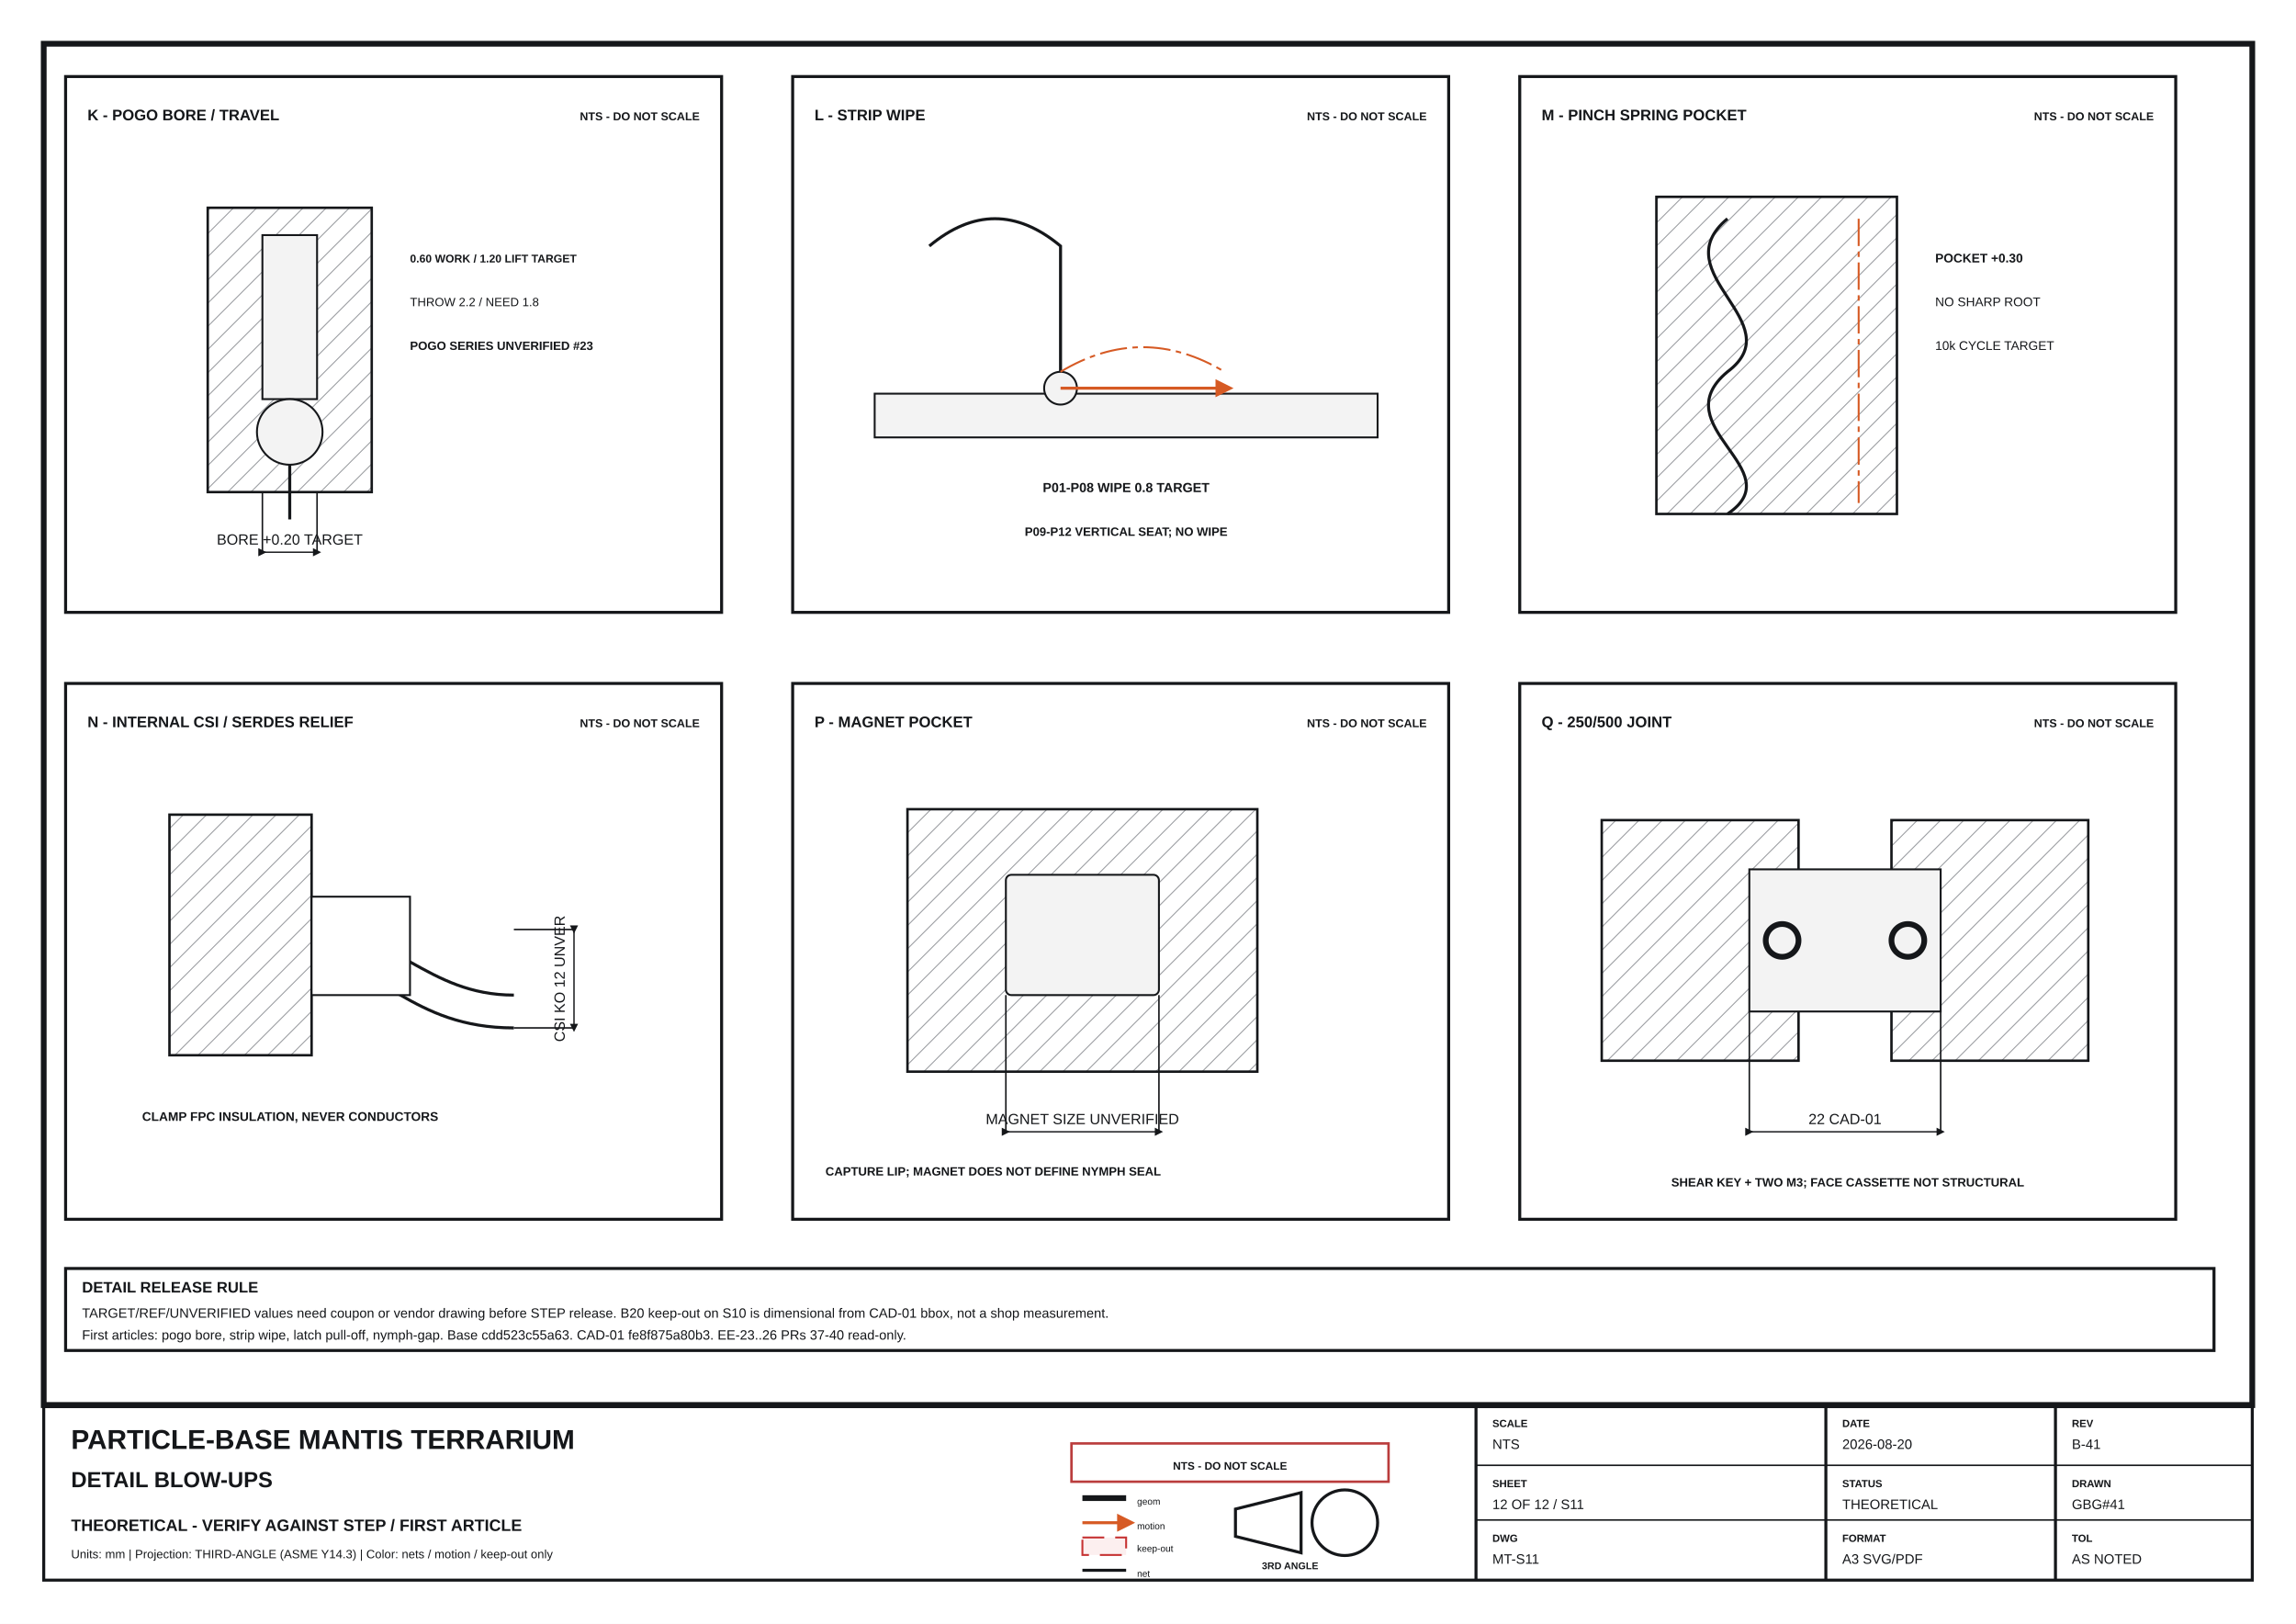
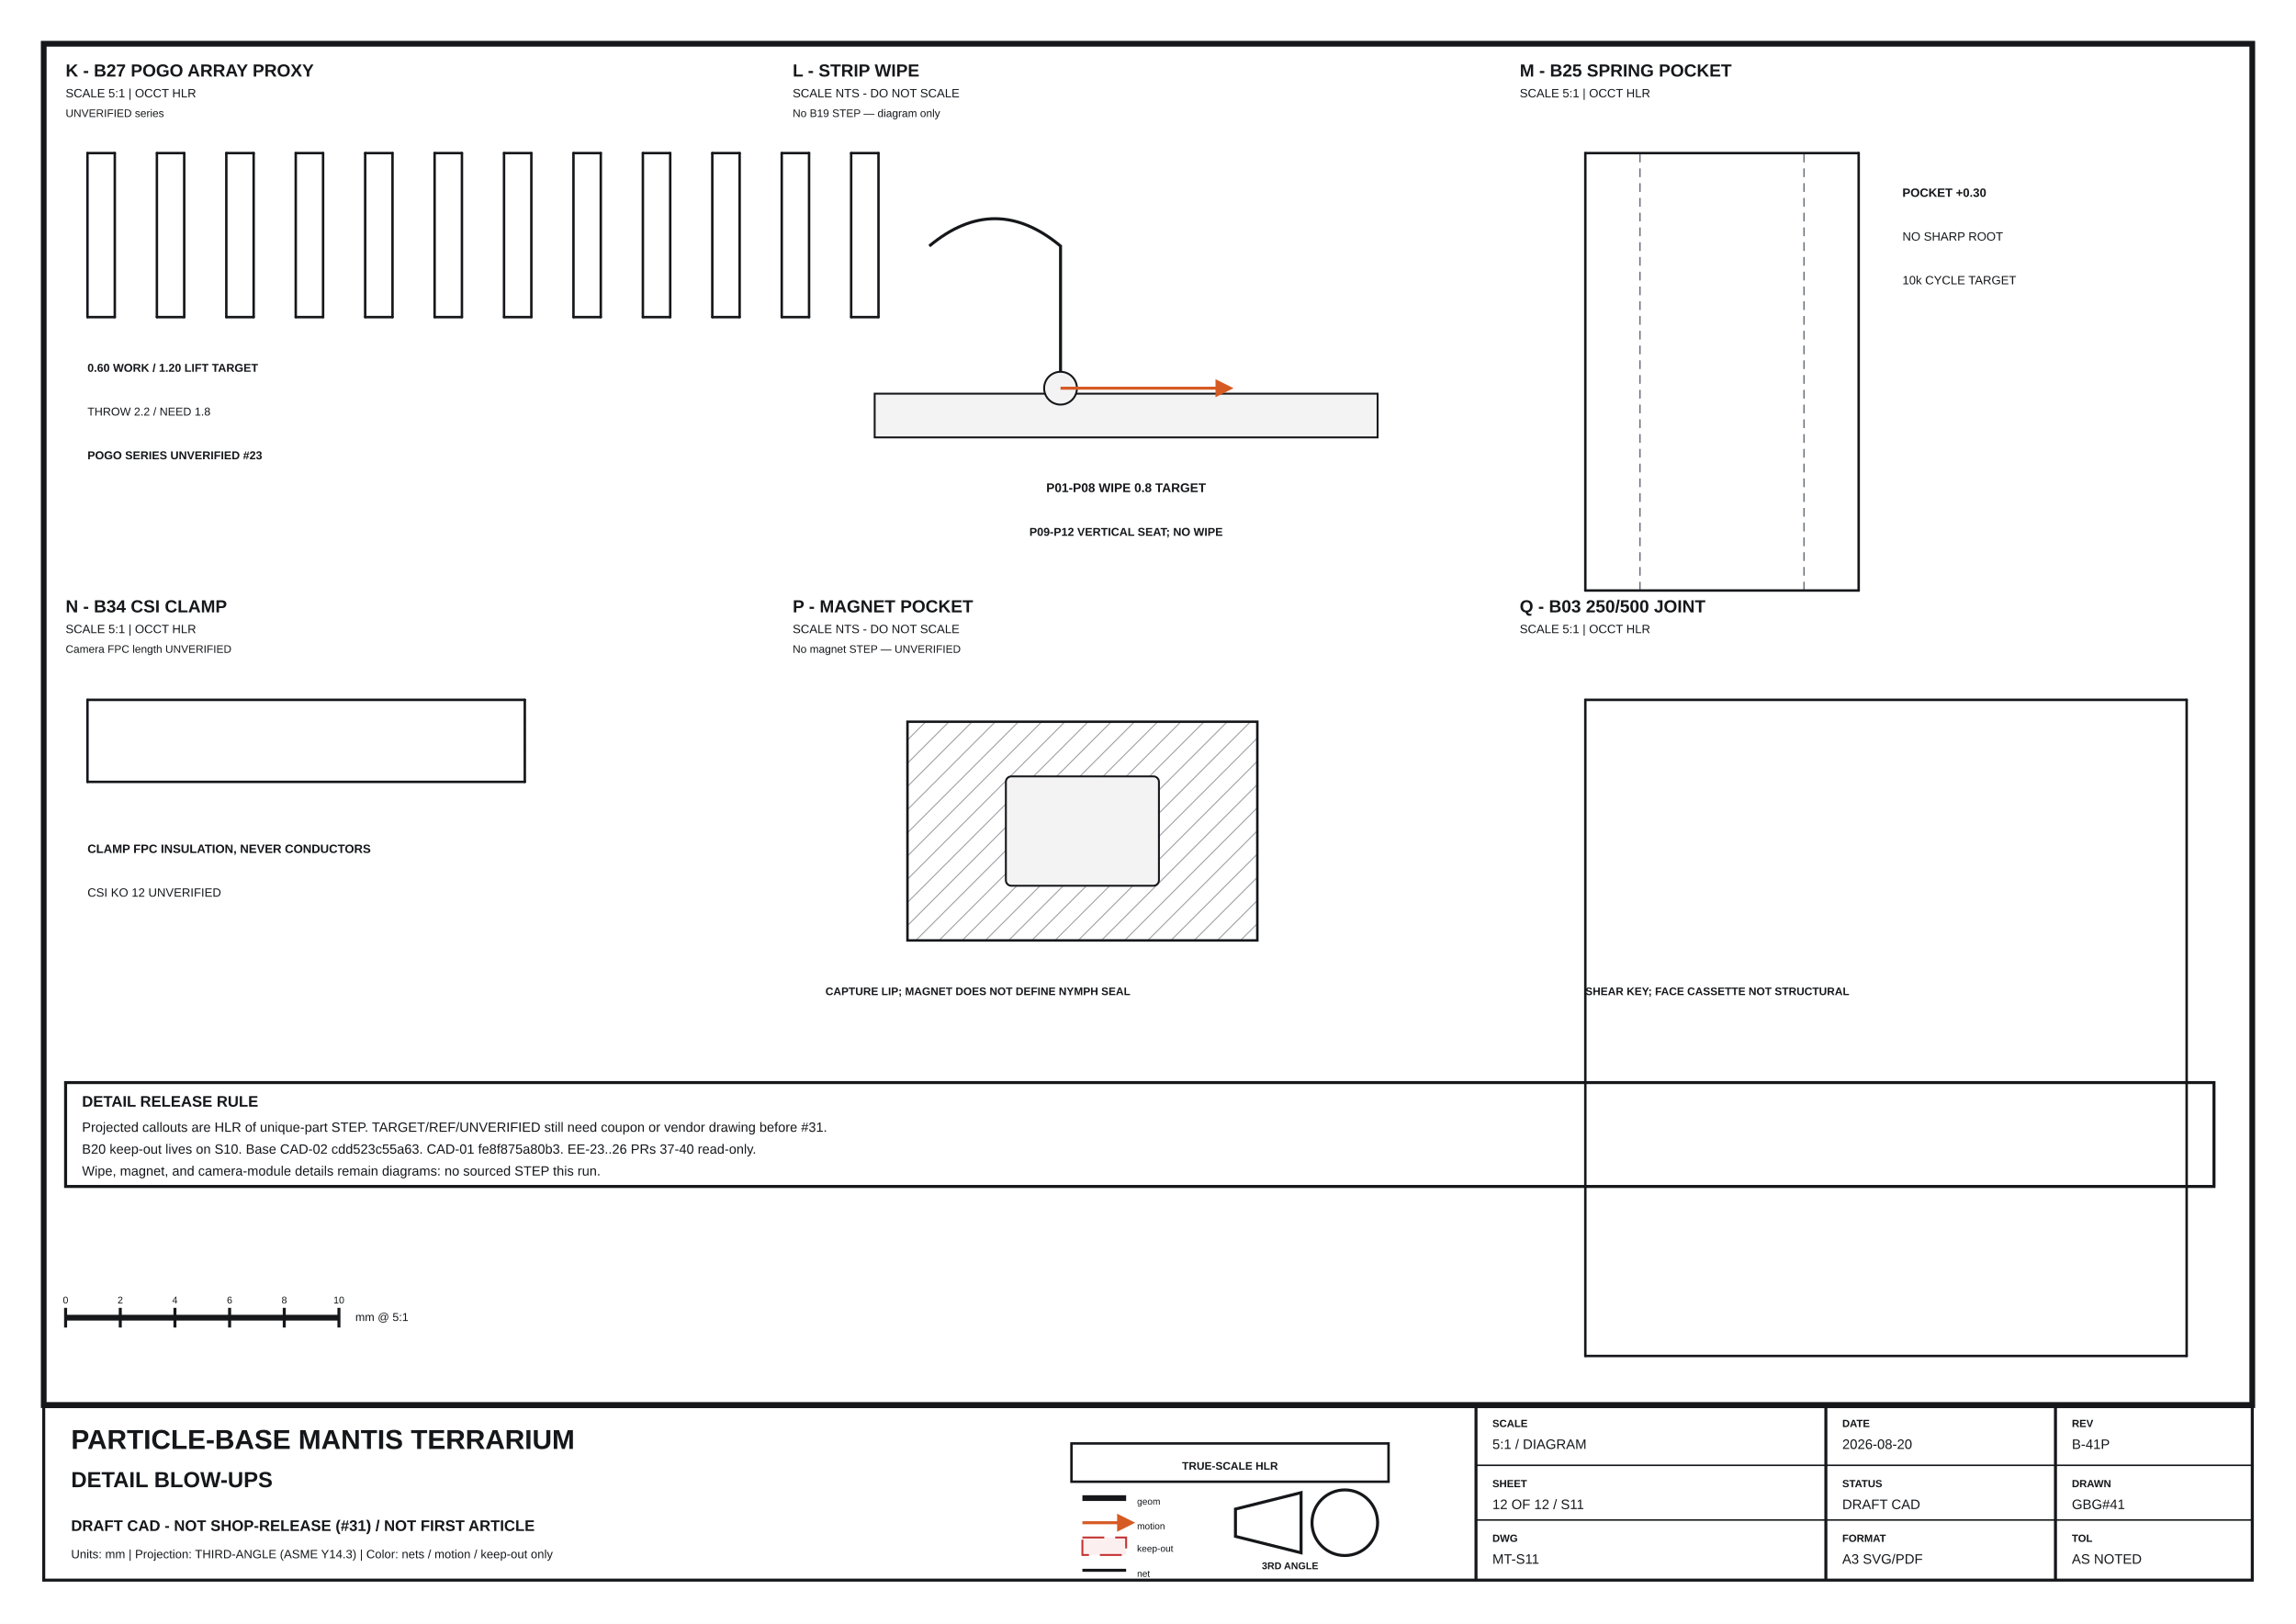
<svg xmlns="http://www.w3.org/2000/svg" width="420mm" height="297mm" viewBox="0 0 420 297">
  <rect width="420" height="297" fill="#ffffff" />
  <defs>
    <marker id="arr" markerWidth="6" markerHeight="6" refX="3" refY="3" orient="auto" markerUnits="strokeWidth">
      <path d="M0,0 L6,3 L0,6 z" fill="#15171a" />
    </marker>
    <marker id="arr-orange" markerWidth="6" markerHeight="6" refX="3" refY="3" orient="auto" markerUnits="strokeWidth">
      <path d="M0,0 L6,3 L0,6 z" fill="#d65a24" />
    </marker>
    <pattern id="hatch" width="3" height="3" patternUnits="userSpaceOnUse" patternTransform="rotate(45)">
      <line x1="0" y1="0" x2="0" y2="3" stroke="#7b7e83" stroke-width="0.25" />
    </pattern>
    <pattern id="screen" width="3" height="3" patternUnits="userSpaceOnUse">
      <path d="M0,0 L3,3 M3,0 L0,3" stroke="#88909a" stroke-width="0.18" />
    </pattern>
    <style>
    text { font-family: Arial, Helvetica, sans-serif; fill:#15171a; }
    .thin { stroke:#15171a; stroke-width:.28; fill:none; }
    .med { stroke:#15171a; stroke-width:.55; fill:none; }
    .heavy { stroke:#15171a; stroke-width:1.05; fill:none; }
-     .hidden { stroke:#59616b; stroke-width:.28; stroke-dasharray:2 1.2; fill:none; }
+     .hidden { stroke:#59616b; stroke-width:.22; stroke-dasharray:1.6 1.1; fill:none; }
    .phantom { stroke:#d65a24; stroke-width:.35; stroke-dasharray:5 1 1 1; fill:none; }
    .center { stroke:#73808d; stroke-width:.22; stroke-dasharray:4 1 1 1; fill:none; }
    .dim { stroke:#15171a; stroke-width:.25; fill:none; marker-start:url(#arr); marker-end:url(#arr); }
    .leader { stroke:#15171a; stroke-width:.3; fill:none; marker-end:url(#arr); }
    .motion { stroke:#d65a24; stroke-width:.55; fill:none; marker-end:url(#arr-orange); }
    .ref { fill:#ffffff; stroke:#15171a; stroke-width:.45; }
    .unverified { fill:#ffffff; stroke:#ba3d3d; stroke-width:.45; }
    .keepout { fill:#dd3c3c; fill-opacity:.08; stroke:#c63333; stroke-width:.35; stroke-dasharray:4 2; }
+     .hlr { stroke:#15171a; stroke-width:.45; fill:none; stroke-linecap:round; stroke-linejoin:round; }
+     .hlr-keep { stroke:#c63333; stroke-width:.4; fill:none; stroke-dasharray:3.5 2; }
    .metal { fill:#f3f3f3; stroke:#15171a; stroke-width:.35; }
    .plastic { fill:#ffffff; stroke:#15171a; stroke-width:.35; }
    .cut { fill:url(#hatch); stroke:#15171a; stroke-width:.45; }
  </style>
  </defs>
  <rect x="8" y="8" width="404" height="249.0" rx="0" class="heavy" />
-   <rect x="12" y="14" width="120" height="98" rx="0" class="med" fill="#ffffff" />
-   <text x="16" y="22" font-size="2.8" font-weight="bold" text-anchor="start">K - POGO BORE / TRAVEL</text>
-   <text x="128" y="22" font-size="2.1" font-weight="bold" text-anchor="end">NTS - DO NOT SCALE</text>
-   <rect x="145" y="14" width="120" height="98" rx="0" class="med" fill="#ffffff" />
-   <text x="149" y="22" font-size="2.8" font-weight="bold" text-anchor="start">L - STRIP WIPE</text>
-   <text x="261" y="22" font-size="2.1" font-weight="bold" text-anchor="end">NTS - DO NOT SCALE</text>
-   <rect x="278" y="14" width="120" height="98" rx="0" class="med" fill="#ffffff" />
-   <text x="282" y="22" font-size="2.8" font-weight="bold" text-anchor="start">M - PINCH SPRING POCKET</text>
-   <text x="394" y="22" font-size="2.1" font-weight="bold" text-anchor="end">NTS - DO NOT SCALE</text>
-   <rect x="12" y="125" width="120" height="98" rx="0" class="med" fill="#ffffff" />
-   <text x="16" y="133" font-size="2.8" font-weight="bold" text-anchor="start">N - INTERNAL CSI / SERDES RELIEF</text>
-   <text x="128" y="133" font-size="2.1" font-weight="bold" text-anchor="end">NTS - DO NOT SCALE</text>
-   <rect x="145" y="125" width="120" height="98" rx="0" class="med" fill="#ffffff" />
-   <text x="149" y="133" font-size="2.8" font-weight="bold" text-anchor="start">P - MAGNET POCKET</text>
-   <text x="261" y="133" font-size="2.1" font-weight="bold" text-anchor="end">NTS - DO NOT SCALE</text>
-   <rect x="278" y="125" width="120" height="98" rx="0" class="med" fill="#ffffff" />
-   <text x="282" y="133" font-size="2.8" font-weight="bold" text-anchor="start">Q - 250/500 JOINT</text>
-   <text x="394" y="133" font-size="2.1" font-weight="bold" text-anchor="end">NTS - DO NOT SCALE</text>
-   <rect x="38" y="38" width="30" height="52" rx="0" class="cut" />
-   <rect x="48" y="43" width="10" height="30" rx="0" class="metal" />
-   <circle cx="53" cy="79" r="6" class="metal" />
-   <line x1="53" y1="85" x2="53" y2="95" class="med" />
-   <line x1="48" y1="90" x2="48" y2="101" class="thin" />
-   <line x1="58" y1="90" x2="58" y2="101" class="thin" />
-   <line x1="48" y1="101" x2="58" y2="101" class="dim" />
-   <text x="53.0" y="99.6" font-size="2.7" font-weight="normal" text-anchor="middle">BORE +0.20 TARGET</text>
-   <text x="75" y="48" font-size="2.05" font-weight="bold" text-anchor="start">0.60 WORK / 1.20 LIFT TARGET</text>
-   <text x="75" y="56" font-size="2.2" font-weight="normal" text-anchor="start">THROW 2.2 / NEED 1.8</text>
-   <text x="75" y="64" font-size="2.2" font-weight="bold" text-anchor="start" fill="#b52d2d">POGO SERIES UNVERIFIED #23</text>
+   <text x="12" y="14" font-size="3.2" font-weight="bold" text-anchor="start">K - B27 POGO ARRAY PROXY</text>
+   <text x="12" y="17.8" font-size="2.2" font-weight="normal" text-anchor="start">SCALE 5:1  |  OCCT HLR</text>
+   <text x="12" y="21.4" font-size="2.0" font-weight="normal" text-anchor="start">UNVERIFIED series</text>
+   <path d="M160.700 28.000 L160.637 28.000 L160.452 28.000 L160.154 28.000 L159.758 28.000 L159.285 28.000 L158.757 28.000 L158.200 28.000 L157.644 28.000 L157.115 28.000 L156.642 28.000 L156.245 28.000 L155.947 28.000 L155.762 28.000 L155.700 28.000" class="hidden" />
+   <path d="M160.700 58.000 L160.637 58.000 L160.452 58.000 L160.154 58.000 L159.758 58.000 L159.285 58.000 L158.757 58.000 L158.200 58.000 L157.644 58.000 L157.115 58.000 L156.642 58.000 L156.245 58.000 L155.947 58.000 L155.762 58.000 L155.700 58.000" class="hidden" />
+   <path d="M148.000 28.000 L147.938 28.000 L147.752 28.000 L147.454 28.000 L147.059 28.000 L146.584 28.000 L146.056 28.000 L145.500 28.000 L144.944 28.000 L144.416 28.000 L143.942 28.000 L143.546 28.000 L143.248 28.000 L143.062 28.000 L143.000 28.000" class="hidden" />
+   <path d="M148.000 58.000 L147.938 58.000 L147.752 58.000 L147.454 58.000 L147.059 58.000 L146.584 58.000 L146.056 58.000 L145.500 58.000 L144.944 58.000 L144.416 58.000 L143.942 58.000 L143.546 58.000 L143.248 58.000 L143.062 58.000 L143.000 58.000" class="hidden" />
+   <path d="M135.300 28.000 L135.238 28.000 L135.053 28.000 L134.755 28.000 L134.358 28.000 L133.885 28.000 L133.356 28.000 L132.800 28.000 L132.243 28.000 L131.716 28.000 L131.242 28.000 L130.846 28.000 L130.548 28.000 L130.363 28.000 L130.300 28.000" class="hidden" />
+   <path d="M135.300 58.000 L135.238 58.000 L135.053 58.000 L134.755 58.000 L134.358 58.000 L133.885 58.000 L133.356 58.000 L132.800 58.000 L132.243 58.000 L131.716 58.000 L131.242 58.000 L130.846 58.000 L130.548 58.000 L130.363 58.000 L130.300 58.000" class="hidden" />
+   <path d="M122.600 28.000 L122.538 28.000 L122.352 28.000 L122.054 28.000 L121.658 28.000 L121.184 28.000 L120.656 28.000 L120.100 28.000 L119.543 28.000 L119.016 28.000 L118.541 28.000 L118.145 28.000 L117.847 28.000 L117.662 28.000 L117.600 28.000" class="hidden" />
+   <path d="M122.600 58.000 L122.538 58.000 L122.352 58.000 L122.054 58.000 L121.658 58.000 L121.184 58.000 L120.656 58.000 L120.100 58.000 L119.543 58.000 L119.016 58.000 L118.541 58.000 L118.145 58.000 L117.847 58.000 L117.662 58.000 L117.600 58.000" class="hidden" />
+   <path d="M109.900 28.000 L109.837 28.000 L109.653 28.000 L109.355 28.000 L108.959 28.000 L108.484 28.000 L107.957 28.000 L107.400 28.000 L106.844 28.000 L106.315 28.000 L105.841 28.000 L105.445 28.000 L105.147 28.000 L104.963 28.000 L104.900 28.000" class="hidden" />
+   <path d="M109.900 58.000 L109.837 58.000 L109.653 58.000 L109.355 58.000 L108.959 58.000 L108.484 58.000 L107.957 58.000 L107.400 58.000 L106.844 58.000 L106.315 58.000 L105.841 58.000 L105.445 58.000 L105.147 58.000 L104.963 58.000 L104.900 58.000" class="hidden" />
+   <path d="M97.200 28.000 L97.137 28.000 L96.953 28.000 L96.654 28.000 L96.258 28.000 L95.784 28.000 L95.257 28.000 L94.700 28.000 L94.144 28.000 L93.615 28.000 L93.142 28.000 L92.745 28.000 L92.448 28.000 L92.263 28.000 L92.200 28.000" class="hidden" />
+   <path d="M97.200 58.000 L97.137 58.000 L96.953 58.000 L96.654 58.000 L96.258 58.000 L95.784 58.000 L95.257 58.000 L94.700 58.000 L94.144 58.000 L93.615 58.000 L93.142 58.000 L92.745 58.000 L92.448 58.000 L92.263 58.000 L92.200 58.000" class="hidden" />
+   <path d="M84.500 28.000 L84.438 28.000 L84.252 28.000 L83.954 28.000 L83.558 28.000 L83.085 28.000 L82.556 28.000 L82.000 28.000 L81.444 28.000 L80.916 28.000 L80.441 28.000 L80.046 28.000 L79.748 28.000 L79.562 28.000 L79.500 28.000" class="hidden" />
+   <path d="M84.500 58.000 L84.438 58.000 L84.252 58.000 L83.954 58.000 L83.558 58.000 L83.085 58.000 L82.556 58.000 L82.000 58.000 L81.444 58.000 L80.916 58.000 L80.441 58.000 L80.046 58.000 L79.748 58.000 L79.562 58.000 L79.500 58.000" class="hidden" />
+   <path d="M71.800 28.000 L71.738 28.000 L71.553 28.000 L71.255 28.000 L70.858 28.000 L70.385 28.000 L69.856 28.000 L69.300 28.000 L68.743 28.000 L68.215 28.000 L67.742 28.000 L67.346 28.000 L67.047 28.000 L66.862 28.000 L66.800 28.000" class="hidden" />
+   <path d="M71.800 58.000 L71.738 58.000 L71.553 58.000 L71.255 58.000 L70.858 58.000 L70.385 58.000 L69.856 58.000 L69.300 58.000 L68.743 58.000 L68.215 58.000 L67.742 58.000 L67.346 58.000 L67.047 58.000 L66.862 58.000 L66.800 58.000" class="hidden" />
+   <path d="M59.100 28.000 L59.038 28.000 L58.852 28.000 L58.554 28.000 L58.158 28.000 L57.684 28.000 L57.157 28.000 L56.600 28.000 L56.044 28.000 L55.516 28.000 L55.041 28.000 L54.645 28.000 L54.348 28.000 L54.163 28.000 L54.100 28.000" class="hidden" />
+   <path d="M59.100 58.000 L59.038 58.000 L58.852 58.000 L58.554 58.000 L58.158 58.000 L57.684 58.000 L57.157 58.000 L56.600 58.000 L56.044 58.000 L55.516 58.000 L55.041 58.000 L54.645 58.000 L54.348 58.000 L54.163 58.000 L54.100 58.000" class="hidden" />
+   <path d="M46.400 28.000 L46.337 28.000 L46.153 28.000 L45.855 28.000 L45.459 28.000 L44.984 28.000 L44.456 28.000 L43.900 28.000 L43.343 28.000 L42.816 28.000 L42.341 28.000 L41.945 28.000 L41.648 28.000 L41.463 28.000 L41.400 28.000" class="hidden" />
+   <path d="M46.400 58.000 L46.337 58.000 L46.153 58.000 L45.855 58.000 L45.459 58.000 L44.984 58.000 L44.456 58.000 L43.900 58.000 L43.343 58.000 L42.816 58.000 L42.341 58.000 L41.945 58.000 L41.648 58.000 L41.463 58.000 L41.400 58.000" class="hidden" />
+   <path d="M21.000 28.000 L20.938 28.000 L20.753 28.000 L20.454 28.000 L20.058 28.000 L19.584 28.000 L19.056 28.000 L18.500 28.000 L17.944 28.000 L17.416 28.000 L16.942 28.000 L16.546 28.000 L16.247 28.000 L16.062 28.000 L16.000 28.000" class="hidden" />
+   <path d="M21.000 58.000 L20.938 58.000 L20.753 58.000 L20.454 58.000 L20.058 58.000 L19.584 58.000 L19.056 58.000 L18.500 58.000 L17.944 58.000 L17.416 58.000 L16.942 58.000 L16.546 58.000 L16.247 58.000 L16.062 58.000 L16.000 58.000" class="hidden" />
+   <path d="M33.700 28.000 L33.638 28.000 L33.453 28.000 L33.154 28.000 L32.758 28.000 L32.285 28.000 L31.756 28.000 L31.200 28.000 L30.643 28.000 L30.116 28.000 L29.642 28.000 L29.245 28.000 L28.948 28.000 L28.763 28.000 L28.700 28.000" class="hidden" />
+   <path d="M33.700 58.000 L33.638 58.000 L33.453 58.000 L33.154 58.000 L32.758 58.000 L32.285 58.000 L31.756 58.000 L31.200 58.000 L30.643 58.000 L30.116 58.000 L29.642 58.000 L29.245 58.000 L28.948 58.000 L28.763 58.000 L28.700 58.000" class="hidden" />
+   <path d="M155.700 28.000 L155.762 28.000 L155.947 28.000 L156.245 28.000 L156.642 28.000 L157.115 28.000 L157.644 28.000 L158.200 28.000 L158.757 28.000 L159.285 28.000 L159.758 28.000 L160.154 28.000 L160.452 28.000 L160.637 28.000 L160.700 28.000" class="hlr" />
+   <path d="M160.700 58.000 L160.700 28.000" class="hlr" />
+   <path d="M155.700 58.000 L155.762 58.000 L155.947 58.000 L156.245 58.000 L156.642 58.000 L157.115 58.000 L157.644 58.000 L158.200 58.000 L158.757 58.000 L159.285 58.000 L159.758 58.000 L160.154 58.000 L160.452 58.000 L160.637 58.000 L160.700 58.000" class="hlr" />
+   <path d="M143.000 28.000 L143.062 28.000 L143.248 28.000 L143.546 28.000 L143.942 28.000 L144.416 28.000 L144.944 28.000 L145.500 28.000 L146.056 28.000 L146.584 28.000 L147.059 28.000 L147.454 28.000 L147.752 28.000 L147.938 28.000 L148.000 28.000" class="hlr" />
+   <path d="M148.000 58.000 L148.000 28.000" class="hlr" />
+   <path d="M143.000 58.000 L143.062 58.000 L143.248 58.000 L143.546 58.000 L143.942 58.000 L144.416 58.000 L144.944 58.000 L145.500 58.000 L146.056 58.000 L146.584 58.000 L147.059 58.000 L147.454 58.000 L147.752 58.000 L147.938 58.000 L148.000 58.000" class="hlr" />
+   <path d="M130.300 28.000 L130.363 28.000 L130.548 28.000 L130.846 28.000 L131.242 28.000 L131.716 28.000 L132.243 28.000 L132.800 28.000 L133.356 28.000 L133.885 28.000 L134.358 28.000 L134.755 28.000 L135.053 28.000 L135.238 28.000 L135.300 28.000" class="hlr" />
+   <path d="M135.300 58.000 L135.300 28.000" class="hlr" />
+   <path d="M130.300 58.000 L130.363 58.000 L130.548 58.000 L130.846 58.000 L131.242 58.000 L131.716 58.000 L132.243 58.000 L132.800 58.000 L133.356 58.000 L133.885 58.000 L134.358 58.000 L134.755 58.000 L135.053 58.000 L135.238 58.000 L135.300 58.000" class="hlr" />
+   <path d="M117.600 28.000 L117.662 28.000 L117.847 28.000 L118.145 28.000 L118.541 28.000 L119.016 28.000 L119.543 28.000 L120.100 28.000 L120.656 28.000 L121.184 28.000 L121.658 28.000 L122.054 28.000 L122.352 28.000 L122.538 28.000 L122.600 28.000" class="hlr" />
+   <path d="M122.600 58.000 L122.600 28.000" class="hlr" />
+   <path d="M117.600 58.000 L117.662 58.000 L117.847 58.000 L118.145 58.000 L118.541 58.000 L119.016 58.000 L119.543 58.000 L120.100 58.000 L120.656 58.000 L121.184 58.000 L121.658 58.000 L122.054 58.000 L122.352 58.000 L122.538 58.000 L122.600 58.000" class="hlr" />
+   <path d="M104.900 28.000 L104.963 28.000 L105.147 28.000 L105.445 28.000 L105.841 28.000 L106.315 28.000 L106.844 28.000 L107.400 28.000 L107.957 28.000 L108.484 28.000 L108.959 28.000 L109.355 28.000 L109.653 28.000 L109.837 28.000 L109.900 28.000" class="hlr" />
+   <path d="M109.900 58.000 L109.900 28.000" class="hlr" />
+   <path d="M104.900 58.000 L104.963 58.000 L105.147 58.000 L105.445 58.000 L105.841 58.000 L106.315 58.000 L106.844 58.000 L107.400 58.000 L107.957 58.000 L108.484 58.000 L108.959 58.000 L109.355 58.000 L109.653 58.000 L109.837 58.000 L109.900 58.000" class="hlr" />
+   <path d="M92.200 28.000 L92.263 28.000 L92.448 28.000 L92.745 28.000 L93.142 28.000 L93.615 28.000 L94.144 28.000 L94.700 28.000 L95.257 28.000 L95.784 28.000 L96.258 28.000 L96.654 28.000 L96.953 28.000 L97.137 28.000 L97.200 28.000" class="hlr" />
+   <path d="M97.200 58.000 L97.200 28.000" class="hlr" />
+   <path d="M92.200 58.000 L92.263 58.000 L92.448 58.000 L92.745 58.000 L93.142 58.000 L93.615 58.000 L94.144 58.000 L94.700 58.000 L95.257 58.000 L95.784 58.000 L96.258 58.000 L96.654 58.000 L96.953 58.000 L97.137 58.000 L97.200 58.000" class="hlr" />
+   <path d="M79.500 28.000 L79.562 28.000 L79.748 28.000 L80.046 28.000 L80.441 28.000 L80.916 28.000 L81.444 28.000 L82.000 28.000 L82.556 28.000 L83.085 28.000 L83.558 28.000 L83.954 28.000 L84.252 28.000 L84.438 28.000 L84.500 28.000" class="hlr" />
+   <path d="M84.500 58.000 L84.500 28.000" class="hlr" />
+   <path d="M79.500 58.000 L79.562 58.000 L79.748 58.000 L80.046 58.000 L80.441 58.000 L80.916 58.000 L81.444 58.000 L82.000 58.000 L82.556 58.000 L83.085 58.000 L83.558 58.000 L83.954 58.000 L84.252 58.000 L84.438 58.000 L84.500 58.000" class="hlr" />
+   <path d="M66.800 28.000 L66.862 28.000 L67.047 28.000 L67.346 28.000 L67.742 28.000 L68.215 28.000 L68.743 28.000 L69.300 28.000 L69.856 28.000 L70.385 28.000 L70.858 28.000 L71.255 28.000 L71.553 28.000 L71.738 28.000 L71.800 28.000" class="hlr" />
+   <path d="M71.800 58.000 L71.800 28.000" class="hlr" />
+   <path d="M66.800 58.000 L66.862 58.000 L67.047 58.000 L67.346 58.000 L67.742 58.000 L68.215 58.000 L68.743 58.000 L69.300 58.000 L69.856 58.000 L70.385 58.000 L70.858 58.000 L71.255 58.000 L71.553 58.000 L71.738 58.000 L71.800 58.000" class="hlr" />
+   <path d="M54.100 28.000 L54.163 28.000 L54.348 28.000 L54.645 28.000 L55.041 28.000 L55.516 28.000 L56.044 28.000 L56.600 28.000 L57.157 28.000 L57.684 28.000 L58.158 28.000 L58.554 28.000 L58.852 28.000 L59.038 28.000 L59.100 28.000" class="hlr" />
+   <path d="M59.100 58.000 L59.100 28.000" class="hlr" />
+   <path d="M54.100 58.000 L54.163 58.000 L54.348 58.000 L54.645 58.000 L55.041 58.000 L55.516 58.000 L56.044 58.000 L56.600 58.000 L57.157 58.000 L57.684 58.000 L58.158 58.000 L58.554 58.000 L58.852 58.000 L59.038 58.000 L59.100 58.000" class="hlr" />
+   <path d="M41.400 28.000 L41.463 28.000 L41.648 28.000 L41.945 28.000 L42.341 28.000 L42.816 28.000 L43.343 28.000 L43.900 28.000 L44.456 28.000 L44.984 28.000 L45.459 28.000 L45.855 28.000 L46.153 28.000 L46.337 28.000 L46.400 28.000" class="hlr" />
+   <path d="M46.400 58.000 L46.400 28.000" class="hlr" />
+   <path d="M41.400 58.000 L41.463 58.000 L41.648 58.000 L41.945 58.000 L42.341 58.000 L42.816 58.000 L43.343 58.000 L43.900 58.000 L44.456 58.000 L44.984 58.000 L45.459 58.000 L45.855 58.000 L46.153 58.000 L46.337 58.000 L46.400 58.000" class="hlr" />
+   <path d="M16.000 28.000 L16.062 28.000 L16.247 28.000 L16.546 28.000 L16.942 28.000 L17.416 28.000 L17.944 28.000 L18.500 28.000 L19.056 28.000 L19.584 28.000 L20.058 28.000 L20.454 28.000 L20.753 28.000 L20.938 28.000 L21.000 28.000" class="hlr" />
+   <path d="M21.000 58.000 L21.000 28.000" class="hlr" />
+   <path d="M16.000 58.000 L16.062 58.000 L16.247 58.000 L16.546 58.000 L16.942 58.000 L17.416 58.000 L17.944 58.000 L18.500 58.000 L19.056 58.000 L19.584 58.000 L20.058 58.000 L20.454 58.000 L20.753 58.000 L20.938 58.000 L21.000 58.000" class="hlr" />
+   <path d="M28.700 28.000 L28.763 28.000 L28.948 28.000 L29.245 28.000 L29.642 28.000 L30.116 28.000 L30.643 28.000 L31.200 28.000 L31.756 28.000 L32.285 28.000 L32.758 28.000 L33.154 28.000 L33.453 28.000 L33.638 28.000 L33.700 28.000" class="hlr" />
+   <path d="M33.700 58.000 L33.700 28.000" class="hlr" />
+   <path d="M28.700 58.000 L28.763 58.000 L28.948 58.000 L29.245 58.000 L29.642 58.000 L30.116 58.000 L30.643 58.000 L31.200 58.000 L31.756 58.000 L32.285 58.000 L32.758 58.000 L33.154 58.000 L33.453 58.000 L33.638 58.000 L33.700 58.000" class="hlr" />
+   <path d="M155.700 58.000 L155.700 28.000" class="hlr" />
+   <path d="M143.000 58.000 L143.000 28.000" class="hlr" />
+   <path d="M130.300 58.000 L130.300 28.000" class="hlr" />
+   <path d="M117.600 58.000 L117.600 28.000" class="hlr" />
+   <path d="M104.900 58.000 L104.900 28.000" class="hlr" />
+   <path d="M92.200 58.000 L92.200 28.000" class="hlr" />
+   <path d="M79.500 58.000 L79.500 28.000" class="hlr" />
+   <path d="M66.800 58.000 L66.800 28.000" class="hlr" />
+   <path d="M54.100 58.000 L54.100 28.000" class="hlr" />
+   <path d="M41.400 58.000 L41.400 28.000" class="hlr" />
+   <path d="M16.000 58.000 L16.000 28.000" class="hlr" />
+   <path d="M28.700 58.000 L28.700 28.000" class="hlr" />
+   <text x="16" y="68" font-size="2.1" font-weight="bold" text-anchor="start">0.60 WORK / 1.20 LIFT TARGET</text>
+   <text x="16" y="76" font-size="2.1" font-weight="normal" text-anchor="start">THROW 2.2 / NEED 1.8</text>
+   <text x="16" y="84" font-size="2.1" font-weight="bold" text-anchor="start" fill="#ba3d3d">POGO SERIES UNVERIFIED #23</text>
+   <text x="145" y="14" font-size="3.2" font-weight="bold" text-anchor="start">L - STRIP WIPE</text>
+   <text x="145" y="17.8" font-size="2.2" font-weight="normal" text-anchor="start">SCALE NTS - DO NOT SCALE</text>
+   <text x="145" y="21.4" font-size="2.0" font-weight="normal" text-anchor="start">No B19 STEP — diagram only</text>
  <rect x="160" y="72" width="92" height="8" rx="0" class="metal" />
  <path d="M170 45 Q182 35 194 45 L194 68" class="med" />
  <circle cx="194" cy="71" r="3" class="metal" />
  <line x1="194" y1="71" x2="224" y2="71" class="motion" />
-   <path d="M194 68 C204 62 214 62 224 68" class="phantom" />
-   <text x="206" y="90" font-size="2.4" font-weight="bold" text-anchor="middle">P01-P08 WIPE 0.8 TARGET</text>
-   <text x="206" y="98" font-size="2.2" font-weight="bold" text-anchor="middle">P09-P12 VERTICAL SEAT; NO WIPE</text>
-   <rect x="303" y="36" width="44" height="58" rx="0" class="cut" />
-   <path d="M316 40 C304 50 328 59 316 68 C304 78 328 86 316 94" class="med" />
-   <line x1="340" y1="40" x2="340" y2="92" class="phantom" />
-   <text x="354" y="48" font-size="2.3" font-weight="bold" text-anchor="start">POCKET +0.30</text>
-   <text x="354" y="56" font-size="2.3" font-weight="normal" text-anchor="start">NO SHARP ROOT</text>
-   <text x="354" y="64" font-size="2.3" font-weight="normal" text-anchor="start">10k CYCLE TARGET</text>
-   <rect x="31" y="149" width="26" height="44" rx="0" class="cut" />
-   <path d="M57 170 C72 170 78 182 94 182" class="med" />
-   <path d="M57 176 C70 176 75 188 94 188" class="med" />
-   <rect x="57" y="164" width="18" height="18" rx="0" class="plastic" />
-   <line x1="94" y1="170" x2="105" y2="170" class="thin" />
-   <line x1="94" y1="188" x2="105" y2="188" class="thin" />
-   <line x1="105" y1="170" x2="105" y2="188" class="dim" />
-   <text x="103.3" y="179.0" font-size="2.7" font-weight="normal" text-anchor="middle" transform="rotate(-90 103.3 179.0)">CSI KO 12 UNVER</text>
-   <text x="26" y="205" font-size="2.3" font-weight="bold" text-anchor="start">CLAMP FPC INSULATION, NEVER CONDUCTORS</text>
-   <rect x="166" y="148" width="64" height="48" rx="0" class="cut" />
-   <rect x="184" y="160" width="28" height="22" rx="1" class="metal" />
-   <line x1="184" y1="182" x2="184" y2="207" class="thin" />
-   <line x1="212" y1="182" x2="212" y2="207" class="thin" />
-   <line x1="184" y1="207" x2="212" y2="207" class="dim" />
-   <text x="198.0" y="205.6" font-size="2.7" font-weight="normal" text-anchor="middle">MAGNET SIZE UNVERIFIED</text>
-   <text x="151" y="215" font-size="2.2" font-weight="bold" text-anchor="start">CAPTURE LIP; MAGNET DOES NOT DEFINE NYMPH SEAL</text>
-   <rect x="293" y="150" width="36" height="44" rx="0" class="cut" />
-   <rect x="346" y="150" width="36" height="44" rx="0" class="cut" />
-   <rect x="320" y="159" width="35" height="26" rx="0" class="metal" />
-   <circle cx="326" cy="172" r="3" class="heavy" fill="#fff" />
-   <circle cx="349" cy="172" r="3" class="heavy" fill="#fff" />
-   <line x1="320" y1="185" x2="320" y2="207" class="thin" />
-   <line x1="355" y1="185" x2="355" y2="207" class="thin" />
-   <line x1="320" y1="207" x2="355" y2="207" class="dim" />
-   <text x="337.5" y="205.6" font-size="2.7" font-weight="normal" text-anchor="middle">22 CAD-01</text>
-   <text x="338" y="217" font-size="2.2" font-weight="bold" text-anchor="middle">SHEAR KEY + TWO M3; FACE CASSETTE NOT STRUCTURAL</text>
-   <rect x="12" y="232" width="393" height="15.0" rx="0" class="med" fill="#ffffff" />
-   <text x="15" y="236.4" font-size="2.8" font-weight="bold" text-anchor="start">DETAIL RELEASE RULE</text>
-   <text x="15" y="241" font-size="2.45" font-weight="normal" text-anchor="start">TARGET/REF/UNVERIFIED values need coupon or vendor drawing before STEP release. B20 keep-out on S10 is dimensional from CAD-01 bbox, not a shop measurement.</text>
-   <text x="15" y="245" font-size="2.45" font-weight="normal" text-anchor="start">First articles: pogo bore, strip wipe, latch pull-off, nymph-gap. Base cdd523c55a63. CAD-01 fe8f875a80b3. EE-23..26 PRs 37-40 read-only.</text>
+   <text x="206" y="90" font-size="2.3" font-weight="bold" text-anchor="middle">P01-P08 WIPE 0.8 TARGET</text>
+   <text x="206" y="98" font-size="2.1" font-weight="bold" text-anchor="middle">P09-P12 VERTICAL SEAT; NO WIPE</text>
+   <text x="278" y="14" font-size="3.2" font-weight="bold" text-anchor="start">M - B25 SPRING POCKET</text>
+   <text x="278" y="17.8" font-size="2.2" font-weight="normal" text-anchor="start">SCALE 5:1  |  OCCT HLR</text>
+   <path d="M290.000 108.000 L290.000 28.000" class="hidden" />
+   <path d="M290.000 28.000 L340.000 28.000" class="hidden" />
+   <path d="M330.000 28.000 L329.624 28.000 L328.514 28.000 L326.728 28.000 L324.353 28.000 L321.509 28.000 L318.338 28.000 L315.000 28.000 L311.662 28.000 L308.491 28.000 L305.647 28.000 L303.272 28.000 L301.486 28.000 L300.376 28.000 L300.000 28.000" class="hidden" />
+   <path d="M300.000 28.000 L300.376 28.000 L301.486 28.000 L303.272 28.000 L305.647 28.000 L308.491 28.000 L311.662 28.000 L315.000 28.000 L318.338 28.000 L321.509 28.000 L324.353 28.000 L326.728 28.000 L328.514 28.000 L329.624 28.000 L330.000 28.000" class="hidden" />
+   <path d="M290.000 108.000 L340.000 108.000" class="hidden" />
+   <path d="M340.000 108.000 L340.000 28.000" class="hidden" />
+   <path d="M330.000 108.000 L329.624 108.000 L328.514 108.000 L326.728 108.000 L324.353 108.000 L321.509 108.000 L318.338 108.000 L315.000 108.000 L311.662 108.000 L308.491 108.000 L305.647 108.000 L303.272 108.000 L301.486 108.000 L300.376 108.000 L300.000 108.000" class="hidden" />
+   <path d="M300.000 108.000 L300.376 108.000 L301.486 108.000 L303.272 108.000 L305.647 108.000 L308.491 108.000 L311.662 108.000 L315.000 108.000 L318.338 108.000 L321.509 108.000 L324.353 108.000 L326.728 108.000 L328.514 108.000 L329.624 108.000 L330.000 108.000" class="hidden" />
+   <path d="M330.000 108.000 L330.000 28.000" class="hidden" />
+   <path d="M300.000 108.000 L300.000 28.000" class="hidden" />
+   <path d="M290.000 108.000 L290.000 28.000" class="hlr" />
+   <path d="M290.000 108.000 L340.000 108.000" class="hlr" />
+   <path d="M290.000 28.000 L340.000 28.000" class="hlr" />
+   <path d="M340.000 108.000 L340.000 28.000" class="hlr" />
+   <text x="348" y="36" font-size="2.2" font-weight="bold" text-anchor="start">POCKET +0.30</text>
+   <text x="348" y="44" font-size="2.2" font-weight="normal" text-anchor="start">NO SHARP ROOT</text>
+   <text x="348" y="52" font-size="2.2" font-weight="normal" text-anchor="start">10k CYCLE TARGET</text>
+   <text x="12" y="112" font-size="3.2" font-weight="bold" text-anchor="start">N - B34 CSI CLAMP</text>
+   <text x="12" y="115.8" font-size="2.2" font-weight="normal" text-anchor="start">SCALE 5:1  |  OCCT HLR</text>
+   <text x="12" y="119.4" font-size="2.0" font-weight="normal" text-anchor="start">Camera FPC length UNVERIFIED</text>
+   <path d="M16.000 143.000 L16.000 128.000" class="hidden" />
+   <path d="M96.000 143.000 L96.000 128.000" class="hidden" />
+   <path d="M16.000 143.000 L96.000 143.000" class="hidden" />
+   <path d="M16.000 128.000 L96.000 128.000" class="hidden" />
+   <path d="M16.000 143.000 L16.000 128.000" class="hlr" />
+   <path d="M96.000 143.000 L96.000 128.000" class="hlr" />
+   <path d="M16.000 143.000 L96.000 143.000" class="hlr" />
+   <path d="M16.000 128.000 L96.000 128.000" class="hlr" />
+   <text x="16" y="156" font-size="2.2" font-weight="bold" text-anchor="start">CLAMP FPC INSULATION, NEVER CONDUCTORS</text>
+   <text x="16" y="164" font-size="2.2" font-weight="normal" text-anchor="start" fill="#ba3d3d">CSI KO 12 UNVERIFIED</text>
+   <text x="145" y="112" font-size="3.2" font-weight="bold" text-anchor="start">P - MAGNET POCKET</text>
+   <text x="145" y="115.8" font-size="2.2" font-weight="normal" text-anchor="start">SCALE NTS - DO NOT SCALE</text>
+   <text x="145" y="119.4" font-size="2.0" font-weight="normal" text-anchor="start">No magnet STEP — UNVERIFIED</text>
+   <rect x="166" y="132" width="64" height="40" rx="0" class="cut" />
+   <rect x="184" y="142" width="28" height="20" rx="1" class="metal" />
+   <text x="151" y="182" font-size="2.0" font-weight="bold" text-anchor="start">CAPTURE LIP; MAGNET DOES NOT DEFINE NYMPH SEAL</text>
+   <text x="278" y="112" font-size="3.2" font-weight="bold" text-anchor="start">Q - B03 250/500 JOINT</text>
+   <text x="278" y="115.8" font-size="2.2" font-weight="normal" text-anchor="start">SCALE 5:1  |  OCCT HLR</text>
+   <path d="M290.000 248.000 L290.000 128.000" class="hidden" />
+   <path d="M400.000 248.000 L400.000 128.000" class="hidden" />
+   <path d="M290.000 248.000 L400.000 248.000" class="hidden" />
+   <path d="M290.000 128.000 L400.000 128.000" class="hidden" />
+   <path d="M290.000 248.000 L290.000 128.000" class="hlr" />
+   <path d="M400.000 248.000 L400.000 128.000" class="hlr" />
+   <path d="M290.000 248.000 L400.000 248.000" class="hlr" />
+   <path d="M290.000 128.000 L400.000 128.000" class="hlr" />
+   <text x="290" y="182" font-size="2.0" font-weight="bold" text-anchor="start">SHEAR KEY; FACE CASSETTE NOT STRUCTURAL</text>
+   <rect x="12" y="198" width="393" height="19.0" rx="0" class="med" fill="#ffffff" />
+   <text x="15" y="202.4" font-size="2.8" font-weight="bold" text-anchor="start">DETAIL RELEASE RULE</text>
+   <text x="15" y="207" font-size="2.45" font-weight="normal" text-anchor="start">Projected callouts are HLR of unique-part STEP. TARGET/REF/UNVERIFIED still need coupon or vendor drawing before #31.</text>
+   <text x="15" y="211" font-size="2.45" font-weight="normal" text-anchor="start">B20 keep-out lives on S10. Base CAD-02 cdd523c55a63. CAD-01 fe8f875a80b3. EE-23..26 PRs 37-40 read-only.</text>
+   <text x="15" y="215" font-size="2.45" font-weight="normal" text-anchor="start">Wipe, magnet, and camera-module details remain diagrams: no sourced STEP this run.</text>
+   <line x1="12" y1="241" x2="62.0" y2="241" class="heavy" />
+   <line x1="12.0" y1="239.2" x2="12.0" y2="242.8" class="med" />
+   <text x="12.0" y="238.4" font-size="1.8" font-weight="normal" text-anchor="middle">0</text>
+   <line x1="22.0" y1="239.2" x2="22.0" y2="242.8" class="med" />
+   <text x="22.0" y="238.4" font-size="1.8" font-weight="normal" text-anchor="middle">2</text>
+   <line x1="32.0" y1="239.2" x2="32.0" y2="242.8" class="med" />
+   <text x="32.0" y="238.4" font-size="1.8" font-weight="normal" text-anchor="middle">4</text>
+   <line x1="42.0" y1="239.2" x2="42.0" y2="242.8" class="med" />
+   <text x="42.0" y="238.4" font-size="1.8" font-weight="normal" text-anchor="middle">6</text>
+   <line x1="52.0" y1="239.2" x2="52.0" y2="242.8" class="med" />
+   <text x="52.0" y="238.4" font-size="1.8" font-weight="normal" text-anchor="middle">8</text>
+   <line x1="62.0" y1="239.2" x2="62.0" y2="242.8" class="med" />
+   <text x="62.0" y="238.4" font-size="1.8" font-weight="normal" text-anchor="middle">10</text>
+   <text x="65.0" y="241.6" font-size="2.1" font-weight="normal" text-anchor="start">mm  @ 5:1</text>
  <line x1="8" y1="257.0" x2="412" y2="257.0" class="heavy" />
  <rect x="8" y="257.0" width="404" height="32" rx="0" class="med" />
  <line x1="270" y1="257.0" x2="270" y2="289" class="med" />
  <line x1="334" y1="257.0" x2="334" y2="289" class="med" />
  <line x1="376" y1="257.0" x2="376" y2="289" class="med" />
  <line x1="270" y1="268.0" x2="412" y2="268.0" class="thin" />
  <line x1="270" y1="278.0" x2="412" y2="278.0" class="thin" />
  <text x="13" y="265.0" font-size="5.0" font-weight="bold" text-anchor="start">PARTICLE-BASE MANTIS TERRARIUM</text>
  <text x="13" y="272.0" font-size="4.0" font-weight="bold" text-anchor="start">DETAIL BLOW-UPS</text>
-   <text x="13" y="280.0" font-size="3.0" font-weight="bold" text-anchor="start" fill="#ba3d3d">THEORETICAL - VERIFY AGAINST STEP / FIRST ARTICLE</text>
+   <text x="13" y="280.0" font-size="2.8" font-weight="bold" text-anchor="start" fill="#ba3d3d">DRAFT CAD - NOT SHOP-RELEASE (#31) / NOT FIRST ARTICLE</text>
  <text x="13" y="285.0" font-size="2.2" font-weight="normal" text-anchor="start">Units: mm | Projection: THIRD-ANGLE (ASME Y14.3) | Color: nets / motion / keep-out only</text>
  <text x="273" y="261.0" font-size="1.9" font-weight="bold" text-anchor="start">SCALE</text>
-   <text x="273" y="265.0" font-size="2.5" font-weight="normal" text-anchor="start">NTS</text>
+   <text x="273" y="265.0" font-size="2.5" font-weight="normal" text-anchor="start">5:1 / DIAGRAM</text>
  <text x="337" y="261.0" font-size="1.9" font-weight="bold" text-anchor="start">DATE</text>
  <text x="337" y="265.0" font-size="2.5" font-weight="normal" text-anchor="start">2026-08-20</text>
  <text x="379" y="261.0" font-size="1.9" font-weight="bold" text-anchor="start">REV</text>
-   <text x="379" y="265.0" font-size="2.5" font-weight="normal" text-anchor="start">B-41</text>
+   <text x="379" y="265.0" font-size="2.5" font-weight="normal" text-anchor="start">B-41P</text>
  <text x="273" y="272.0" font-size="1.9" font-weight="bold" text-anchor="start">SHEET</text>
  <text x="273" y="276.0" font-size="2.5" font-weight="normal" text-anchor="start">12 OF 12 / S11</text>
  <text x="337" y="272.0" font-size="1.9" font-weight="bold" text-anchor="start">STATUS</text>
-   <text x="337" y="276.0" font-size="2.5" font-weight="normal" text-anchor="start">THEORETICAL</text>
+   <text x="337" y="276.0" font-size="2.5" font-weight="normal" text-anchor="start">DRAFT CAD</text>
  <text x="379" y="272.0" font-size="1.9" font-weight="bold" text-anchor="start">DRAWN</text>
  <text x="379" y="276.0" font-size="2.5" font-weight="normal" text-anchor="start">GBG#41</text>
  <text x="273" y="282.0" font-size="1.9" font-weight="bold" text-anchor="start">DWG</text>
  <text x="273" y="286.0" font-size="2.5" font-weight="normal" text-anchor="start">MT-S11</text>
  <text x="337" y="282.0" font-size="1.9" font-weight="bold" text-anchor="start">FORMAT</text>
  <text x="337" y="286.0" font-size="2.5" font-weight="normal" text-anchor="start">A3 SVG/PDF</text>
  <text x="379" y="282.0" font-size="1.9" font-weight="bold" text-anchor="start">TOL</text>
  <text x="379" y="286.0" font-size="2.5" font-weight="normal" text-anchor="start">AS NOTED</text>
  <path d="M226 276.0 L238 273.0 L238 284.0 L226 281.0 Z" class="med" />
  <circle cx="246" cy="278.5" r="6" class="med" />
  <text x="236" y="287.0" font-size="1.8" font-weight="bold" text-anchor="middle">3RD ANGLE</text>
-   <rect x="196" y="264.0" width="58" height="7" rx="0" class="unverified" />
-   <text x="225" y="268.8" font-size="2.0" font-weight="bold" text-anchor="middle" fill="#ba3d3d">NTS - DO NOT SCALE</text>
+   <rect x="196" y="264.0" width="58" height="7" rx="0" class="ref" />
+   <text x="225" y="268.8" font-size="2.0" font-weight="bold" text-anchor="middle">TRUE-SCALE HLR</text>
  <line x1="198" y1="274.0" x2="206" y2="274.0" class="heavy" />
  <text x="208" y="275.2" font-size="1.7" font-weight="normal" text-anchor="start">geom</text>
  <line x1="198" y1="278.5" x2="206" y2="278.5" class="motion" />
  <text x="208" y="279.7" font-size="1.7" font-weight="normal" text-anchor="start">motion</text>
  <rect x="198" y="281.2" width="8" height="3.2" rx="0" class="keepout" />
  <text x="208" y="283.8" font-size="1.7" font-weight="normal" text-anchor="start">keep-out</text>
  <line x1="198" y1="287.2" x2="206" y2="287.2" class="med" stroke="#0a7891" />
  <text x="208" y="288.4" font-size="1.7" font-weight="normal" text-anchor="start">net</text>
</svg>
